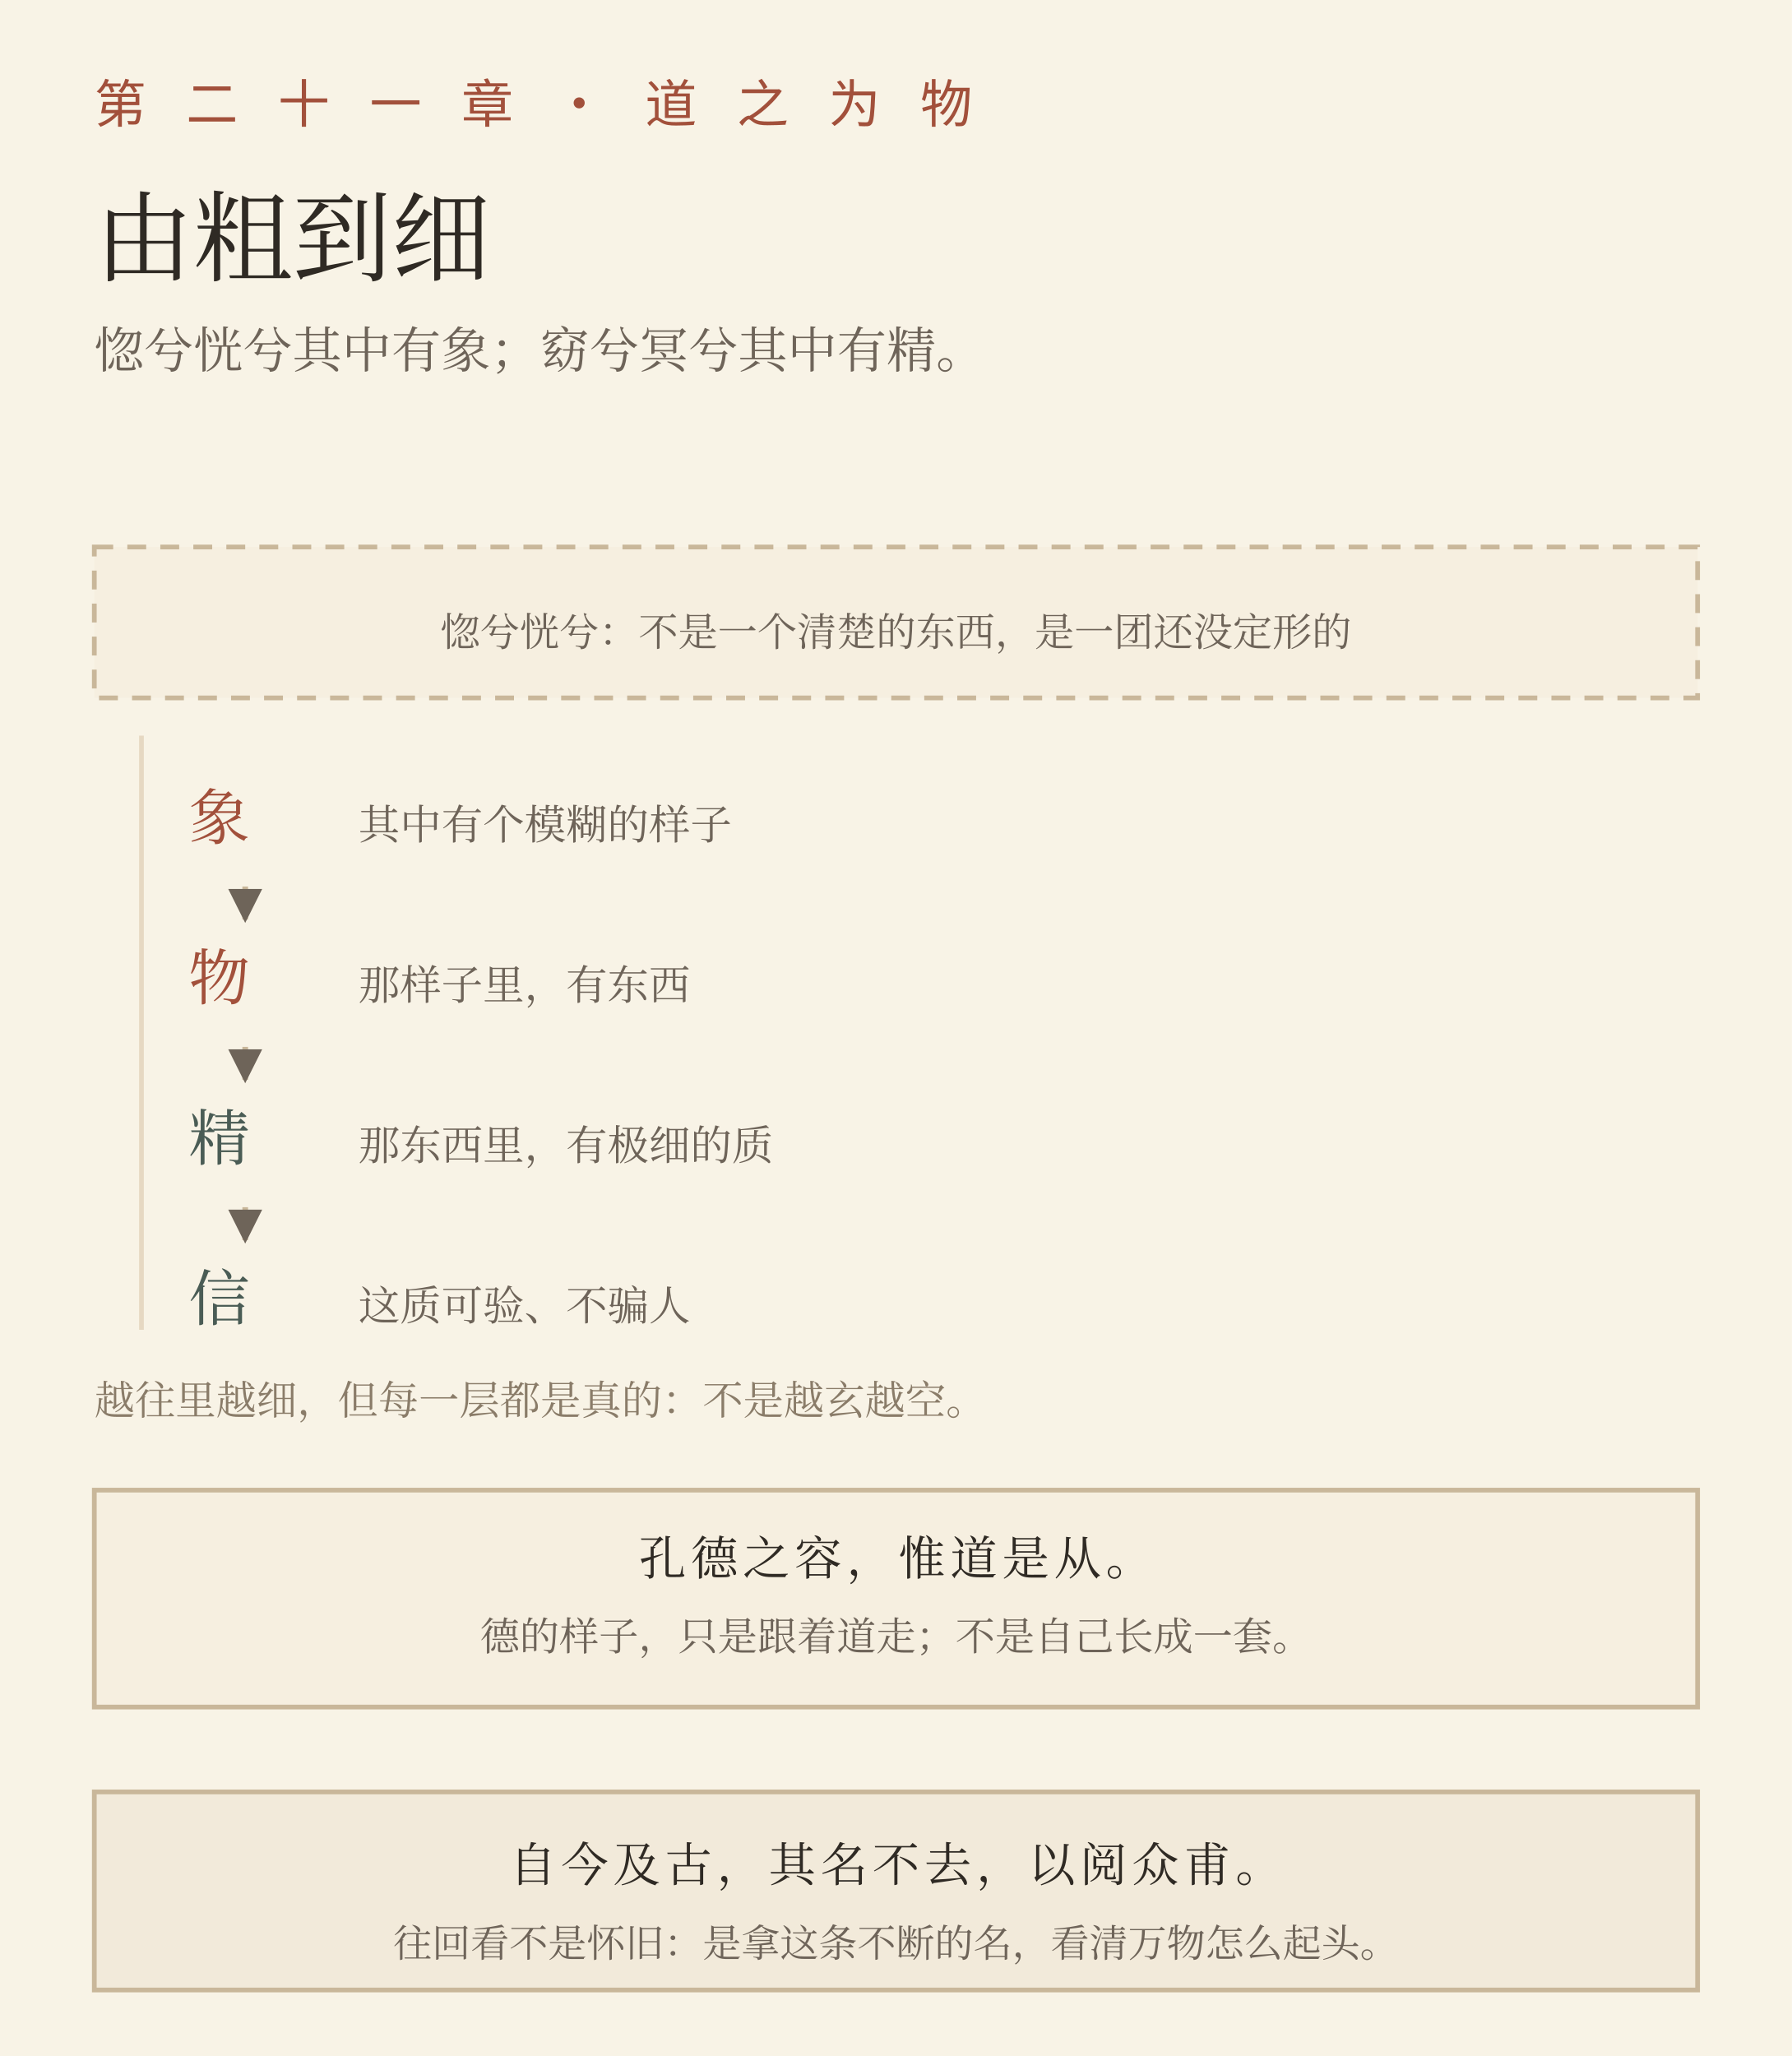
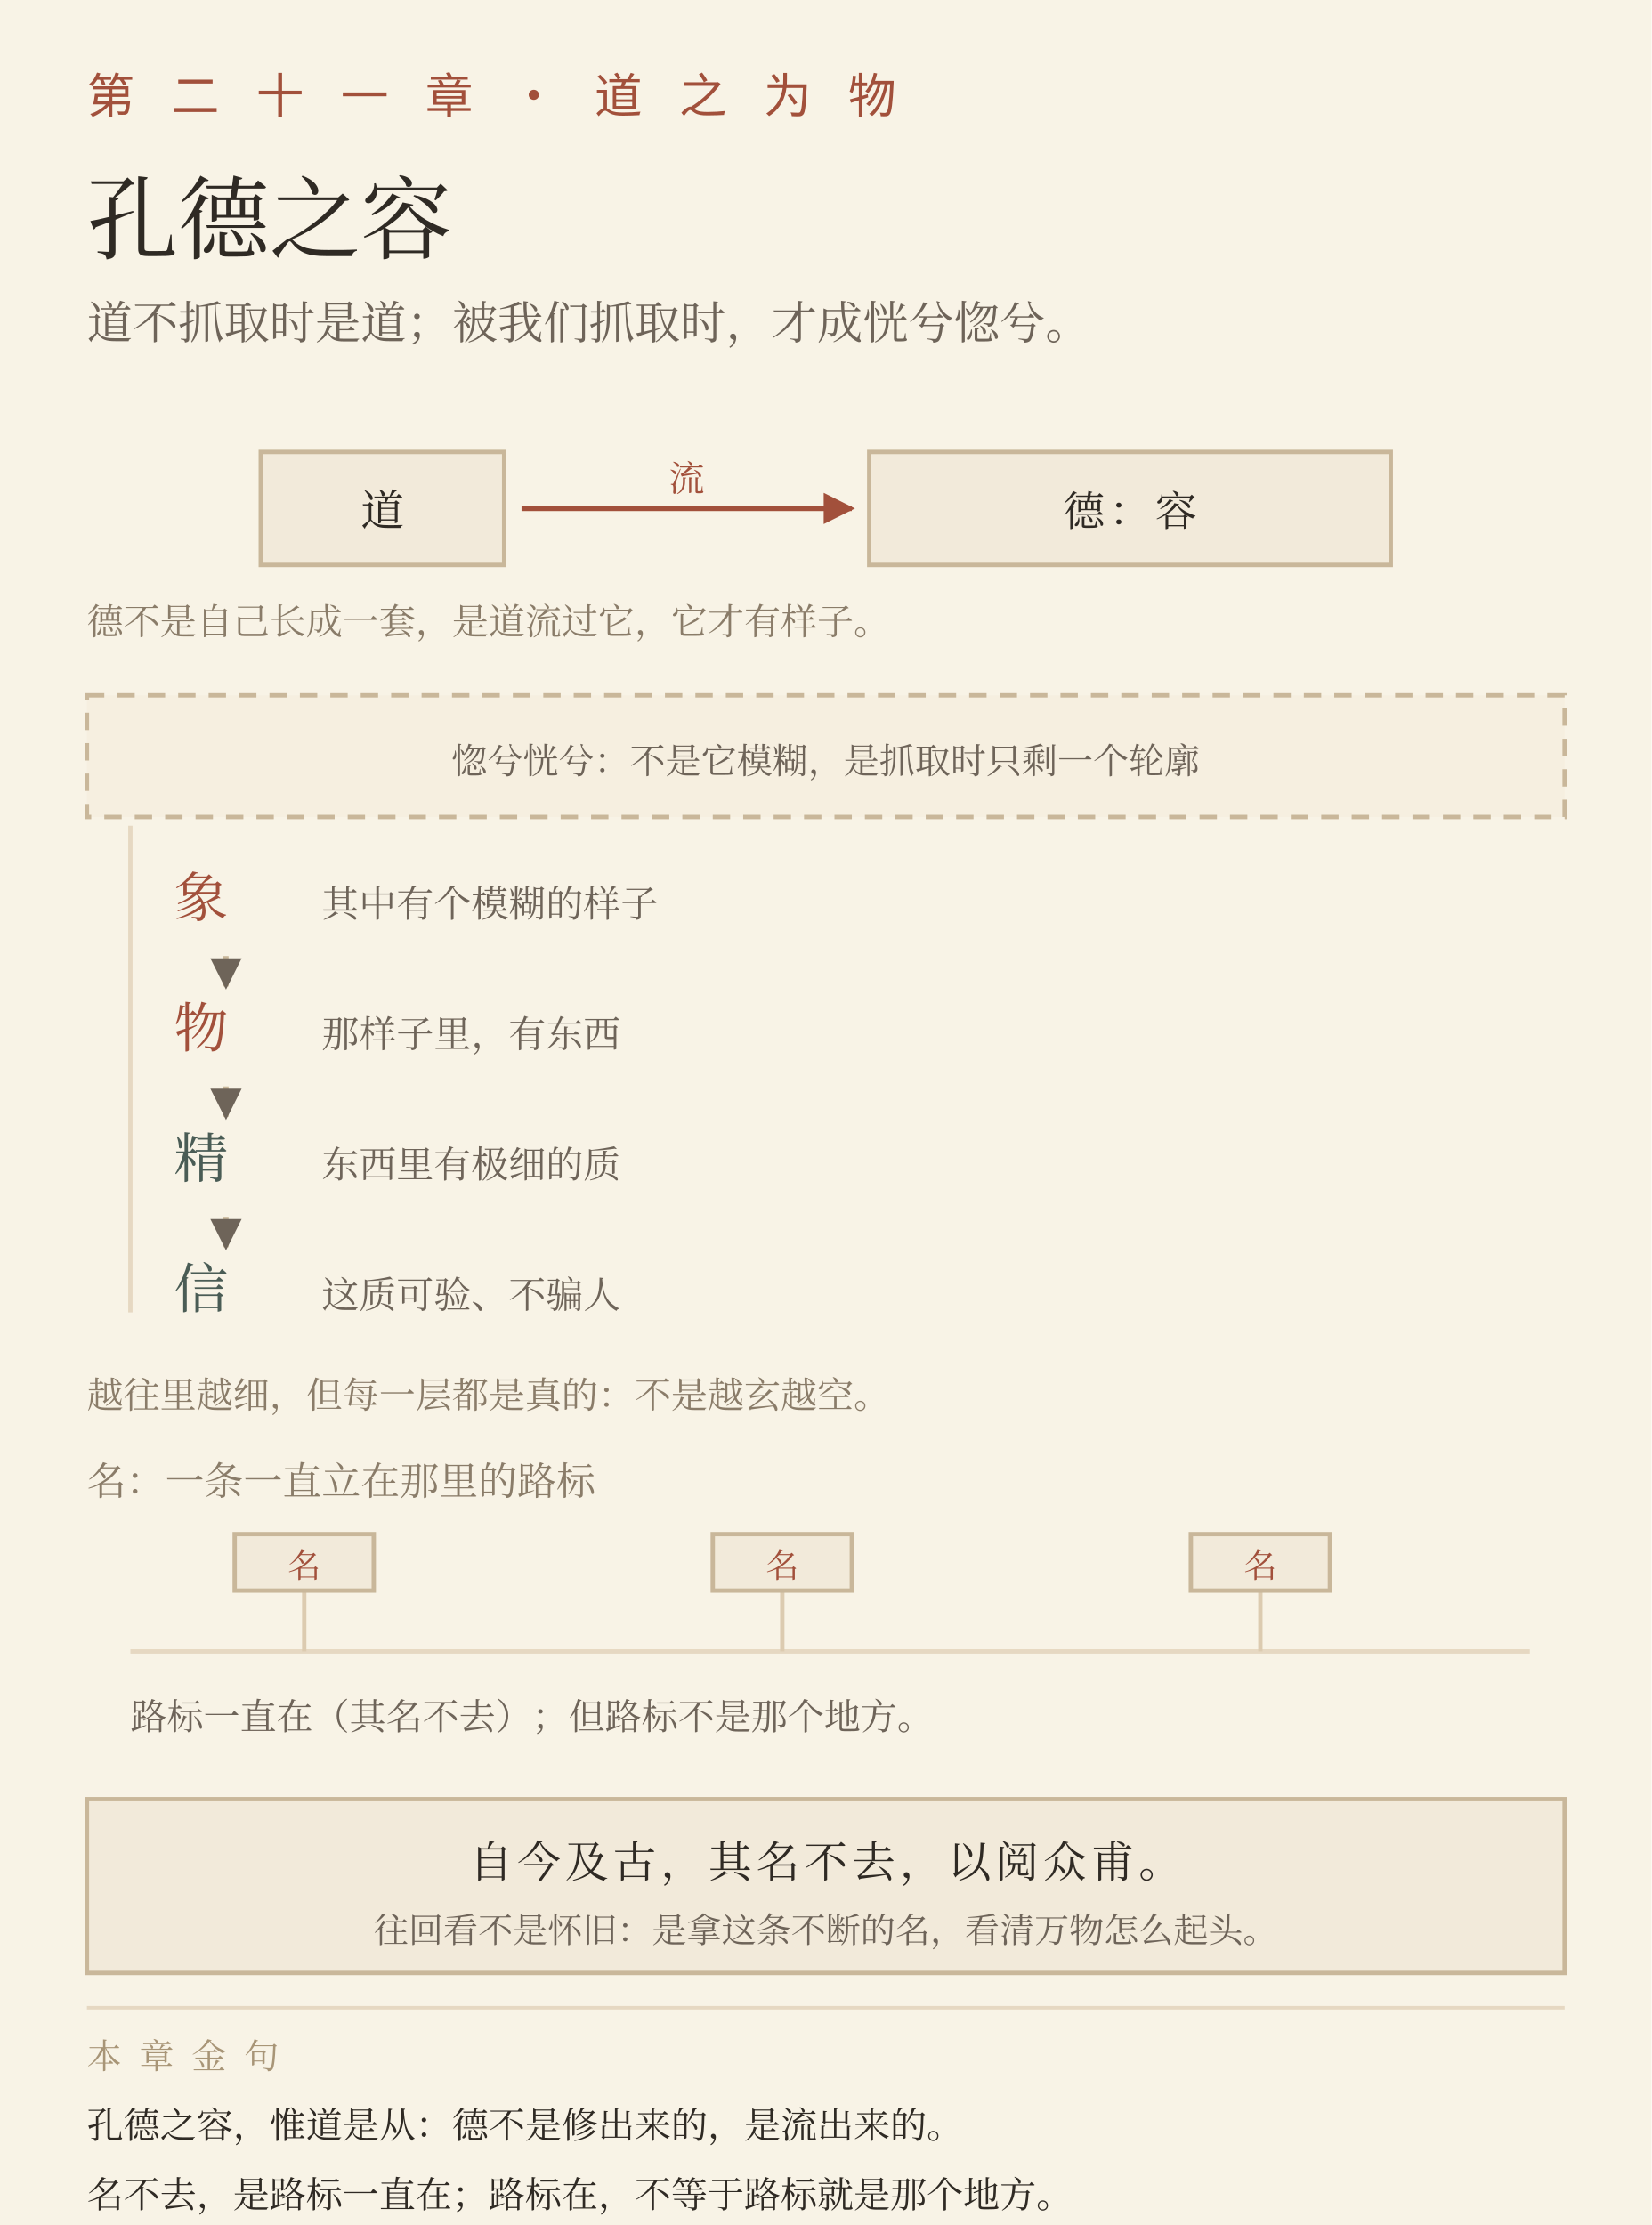
- <svg xmlns="http://www.w3.org/2000/svg" viewBox="0 0 380 436" role="img" aria-label="恍惚不是玄，是还没成形就说成形必失真" font-family="'Noto Serif CJK SC','Noto Serif SC','Songti SC',serif">
+ <svg xmlns="http://www.w3.org/2000/svg" viewBox="0 0 380 512" role="img" aria-label="德不是修出来的，是流出来的" font-family="'Noto Serif CJK SC','Noto Serif SC','Songti SC',serif">
  <defs>
    <marker id="arr" viewBox="0 0 10 10" refX="9" refY="5" markerWidth="6" markerHeight="6" orient="auto">
      <path d="M0 0 L10 5 L0 10 z" fill="#6E6459" />
    </marker>
    <marker id="arr2" viewBox="0 0 10 10" refX="9" refY="5" markerWidth="6" markerHeight="6" orient="auto">
      <path d="M0 0 L10 5 L0 10 z" fill="#4A5C55" />
    </marker>
    <marker id="arrL" viewBox="0 0 10 10" refX="1" refY="5" markerWidth="6" markerHeight="6" orient="auto">
      <path d="M10 0 L0 5 L10 10 z" fill="#4A5C55" />
    </marker>
    <marker id="arrS" viewBox="0 0 10 10" refX="9" refY="5" markerWidth="6" markerHeight="6" orient="auto">
      <path d="M0 0 L10 5 L0 10 z" fill="#A2503B" />
    </marker>
  </defs>
-   <rect x="0" y="0" width="380" height="436" fill="#F8F3E6" />
+   <rect x="0" y="0" width="380" height="512" fill="#F8F3E6" />
  <text x="20" y="26" font-size="11" fill="#A2503B" font-family="'Noto Sans CJK SC','Noto Sans SC',sans-serif" letter-spacing="3">第 二 十 一 章 · 道 之 为 物</text>
-   <text x="20" y="58" font-size="21" fill="#2F2A24">由粗到细</text>
-   <text x="20" y="78" font-size="10.5" fill="#6E6459">惚兮恍兮其中有象；窈兮冥兮其中有精。</text>
-   <rect x="20" y="116" width="340" height="32" fill="#F6EFE0" stroke="#C9B79A" stroke-width="1.0" stroke-dasharray="4 3" />
-   <text x="190" y="137" font-size="8.4" fill="#6E6459" text-anchor="middle">惚兮恍兮：不是一个清楚的东西，是一团还没定形的</text>
-   <text x="40" y="178" font-size="13" fill="#A2503B">象</text>
-   <text x="76" y="178" font-size="8.8" fill="#6E6459">其中有个模糊的样子</text>
-   <text x="40" y="212" font-size="13" fill="#A2503B">物</text>
-   <text x="76" y="212" font-size="8.8" fill="#6E6459">那样子里，有东西</text>
-   <line x1="52" y1="188" x2="52" y2="195" stroke="#C9B79A" stroke-width="1.2" marker-end="url(#arr)" />
-   <text x="40" y="246" font-size="13" fill="#4A5C55">精</text>
-   <text x="76" y="246" font-size="8.8" fill="#6E6459">那东西里，有极细的质</text>
-   <line x1="52" y1="222" x2="52" y2="229" stroke="#C9B79A" stroke-width="1.2" marker-end="url(#arr)" />
-   <text x="40" y="280" font-size="13" fill="#4A5C55">信</text>
-   <text x="76" y="280" font-size="8.8" fill="#6E6459">这质可验、不骗人</text>
-   <line x1="52" y1="256" x2="52" y2="263" stroke="#C9B79A" stroke-width="1.2" marker-end="url(#arr)" />
-   <line x1="30" y1="156" x2="30" y2="282" stroke="#E6D8C2" stroke-width="1" />
-   <text x="20" y="300" font-size="8.6" fill="#8A7C69">越往里越细，但每一层都是真的：不是越玄越空。</text>
-   <rect x="20" y="316" width="340" height="46" fill="#F6EFE0" stroke="#C9B79A" stroke-width="1.0" />
-   <text x="190" y="334" font-size="10" fill="#2F2A24" text-anchor="middle" letter-spacing="1">孔德之容，惟道是从。</text>
-   <text x="190" y="350" font-size="8.4" fill="#6E6459" text-anchor="middle">德的样子，只是跟着道走；不是自己长成一套。</text>
-   <rect x="20" y="380" width="340" height="42" fill="#F2EADA" stroke="#C9B79A" stroke-width="1.0" />
-   <text x="190" y="399" font-size="10" fill="#2F2A24" text-anchor="middle" letter-spacing="1">自今及古，其名不去，以阅众甫。</text>
-   <text x="190" y="415" font-size="8.2" fill="#6E6459" text-anchor="middle">往回看不是怀旧：是拿这条不断的名，看清万物怎么起头。</text>
+   <text x="20" y="58" font-size="21" fill="#2F2A24">孔德之容</text>
+   <text x="20" y="78" font-size="10.5" fill="#6E6459">道不抓取时是道；被我们抓取时，才成恍兮惚兮。</text>
+   <rect x="60" y="104" width="56" height="26" fill="#F2EADA" stroke="#C9B79A" stroke-width="1.0" />
+   <text x="88" y="121" font-size="10" fill="#2F2A24" text-anchor="middle" letter-spacing="1">道</text>
+   <line x1="120" y1="117" x2="196" y2="117" stroke="#A2503B" stroke-width="1.2" marker-end="url(#arrS)" />
+   <text x="158" y="113" font-size="8.2" fill="#A2503B" text-anchor="middle">流</text>
+   <rect x="200" y="104" width="120" height="26" fill="#F2EADA" stroke="#C9B79A" stroke-width="1.0" />
+   <text x="260" y="121" font-size="9.6" fill="#2F2A24" text-anchor="middle" letter-spacing="1">德：容</text>
+   <text x="20" y="146" font-size="8.4" fill="#8A7C69">德不是自己长成一套，是道流过它，它才有样子。</text>
+   <rect x="20" y="160" width="340" height="28" fill="#F6EFE0" stroke="#C9B79A" stroke-width="1.0" stroke-dasharray="4 3" />
+   <text x="190" y="178" font-size="8.2" fill="#6E6459" text-anchor="middle">惚兮恍兮：不是它模糊，是抓取时只剩一个轮廓</text>
+   <text x="40" y="211" font-size="12.5" fill="#A2503B">象</text>
+   <text x="74" y="211" font-size="8.6" fill="#6E6459">其中有个模糊的样子</text>
+   <text x="40" y="241" font-size="12.5" fill="#A2503B">物</text>
+   <text x="74" y="241" font-size="8.6" fill="#6E6459">那样子里，有东西</text>
+   <line x1="52" y1="220" x2="52" y2="227" stroke="#C9B79A" stroke-width="1.2" marker-end="url(#arr)" />
+   <text x="40" y="271" font-size="12.5" fill="#4A5C55">精</text>
+   <text x="74" y="271" font-size="8.6" fill="#6E6459">东西里有极细的质</text>
+   <line x1="52" y1="250" x2="52" y2="257" stroke="#C9B79A" stroke-width="1.2" marker-end="url(#arr)" />
+   <text x="40" y="301" font-size="12.5" fill="#4A5C55">信</text>
+   <text x="74" y="301" font-size="8.6" fill="#6E6459">这质可验、不骗人</text>
+   <line x1="52" y1="280" x2="52" y2="287" stroke="#C9B79A" stroke-width="1.2" marker-end="url(#arr)" />
+   <line x1="30" y1="190" x2="30" y2="302" stroke="#E6D8C2" stroke-width="1" />
+   <text x="20" y="324" font-size="8.4" fill="#8A7C69">越往里越细，但每一层都是真的：不是越玄越空。</text>
+   <text x="20" y="344" font-size="9" fill="#8A7C69">名：一条一直立在那里的路标</text>
+   <line x1="30" y1="380" x2="352" y2="380" stroke="#E6D8C2" stroke-width="1" />
+   <line x1="70" y1="380" x2="70" y2="366" stroke="#DCCBB0" stroke-width="1" />
+   <rect x="54" y="353" width="32" height="13" fill="#F2EADA" stroke="#C9B79A" stroke-width="1.0" />
+   <text x="70" y="363" font-size="7.6" fill="#A2503B" text-anchor="middle">名</text>
+   <line x1="180" y1="380" x2="180" y2="366" stroke="#DCCBB0" stroke-width="1" />
+   <rect x="164" y="353" width="32" height="13" fill="#F2EADA" stroke="#C9B79A" stroke-width="1.0" />
+   <text x="180" y="363" font-size="7.6" fill="#A2503B" text-anchor="middle">名</text>
+   <line x1="290" y1="380" x2="290" y2="366" stroke="#DCCBB0" stroke-width="1" />
+   <rect x="274" y="353" width="32" height="13" fill="#F2EADA" stroke="#C9B79A" stroke-width="1.0" />
+   <text x="290" y="363" font-size="7.6" fill="#A2503B" text-anchor="middle">名</text>
+   <text x="30" y="398" font-size="8.4" fill="#6E6459">路标一直在（其名不去）；但路标不是那个地方。</text>
+   <rect x="20" y="414" width="340" height="40" fill="#F2EADA" stroke="#C9B79A" stroke-width="1.0" />
+   <text x="190" y="432" font-size="10" fill="#2F2A24" text-anchor="middle" letter-spacing="1">自今及古，其名不去，以阅众甫。</text>
+   <text x="190" y="447" font-size="8.0" fill="#6E6459" text-anchor="middle">往回看不是怀旧：是拿这条不断的名，看清万物怎么起头。</text>
+   <line x1="20" y1="462" x2="360" y2="462" stroke="#E6D8C2" stroke-width="0.8" />
+   <text x="20" y="476" font-size="8.0" fill="#A89577" letter-spacing="1">本 章 金 句</text>
+   <text x="20" y="492" font-size="8.4" fill="#2F2A24">孔德之容，惟道是从：德不是修出来的，是流出来的。</text>
+   <text x="20" y="508" font-size="8.4" fill="#2F2A24">名不去，是路标一直在；路标在，不等于路标就是那个地方。</text>
</svg>
